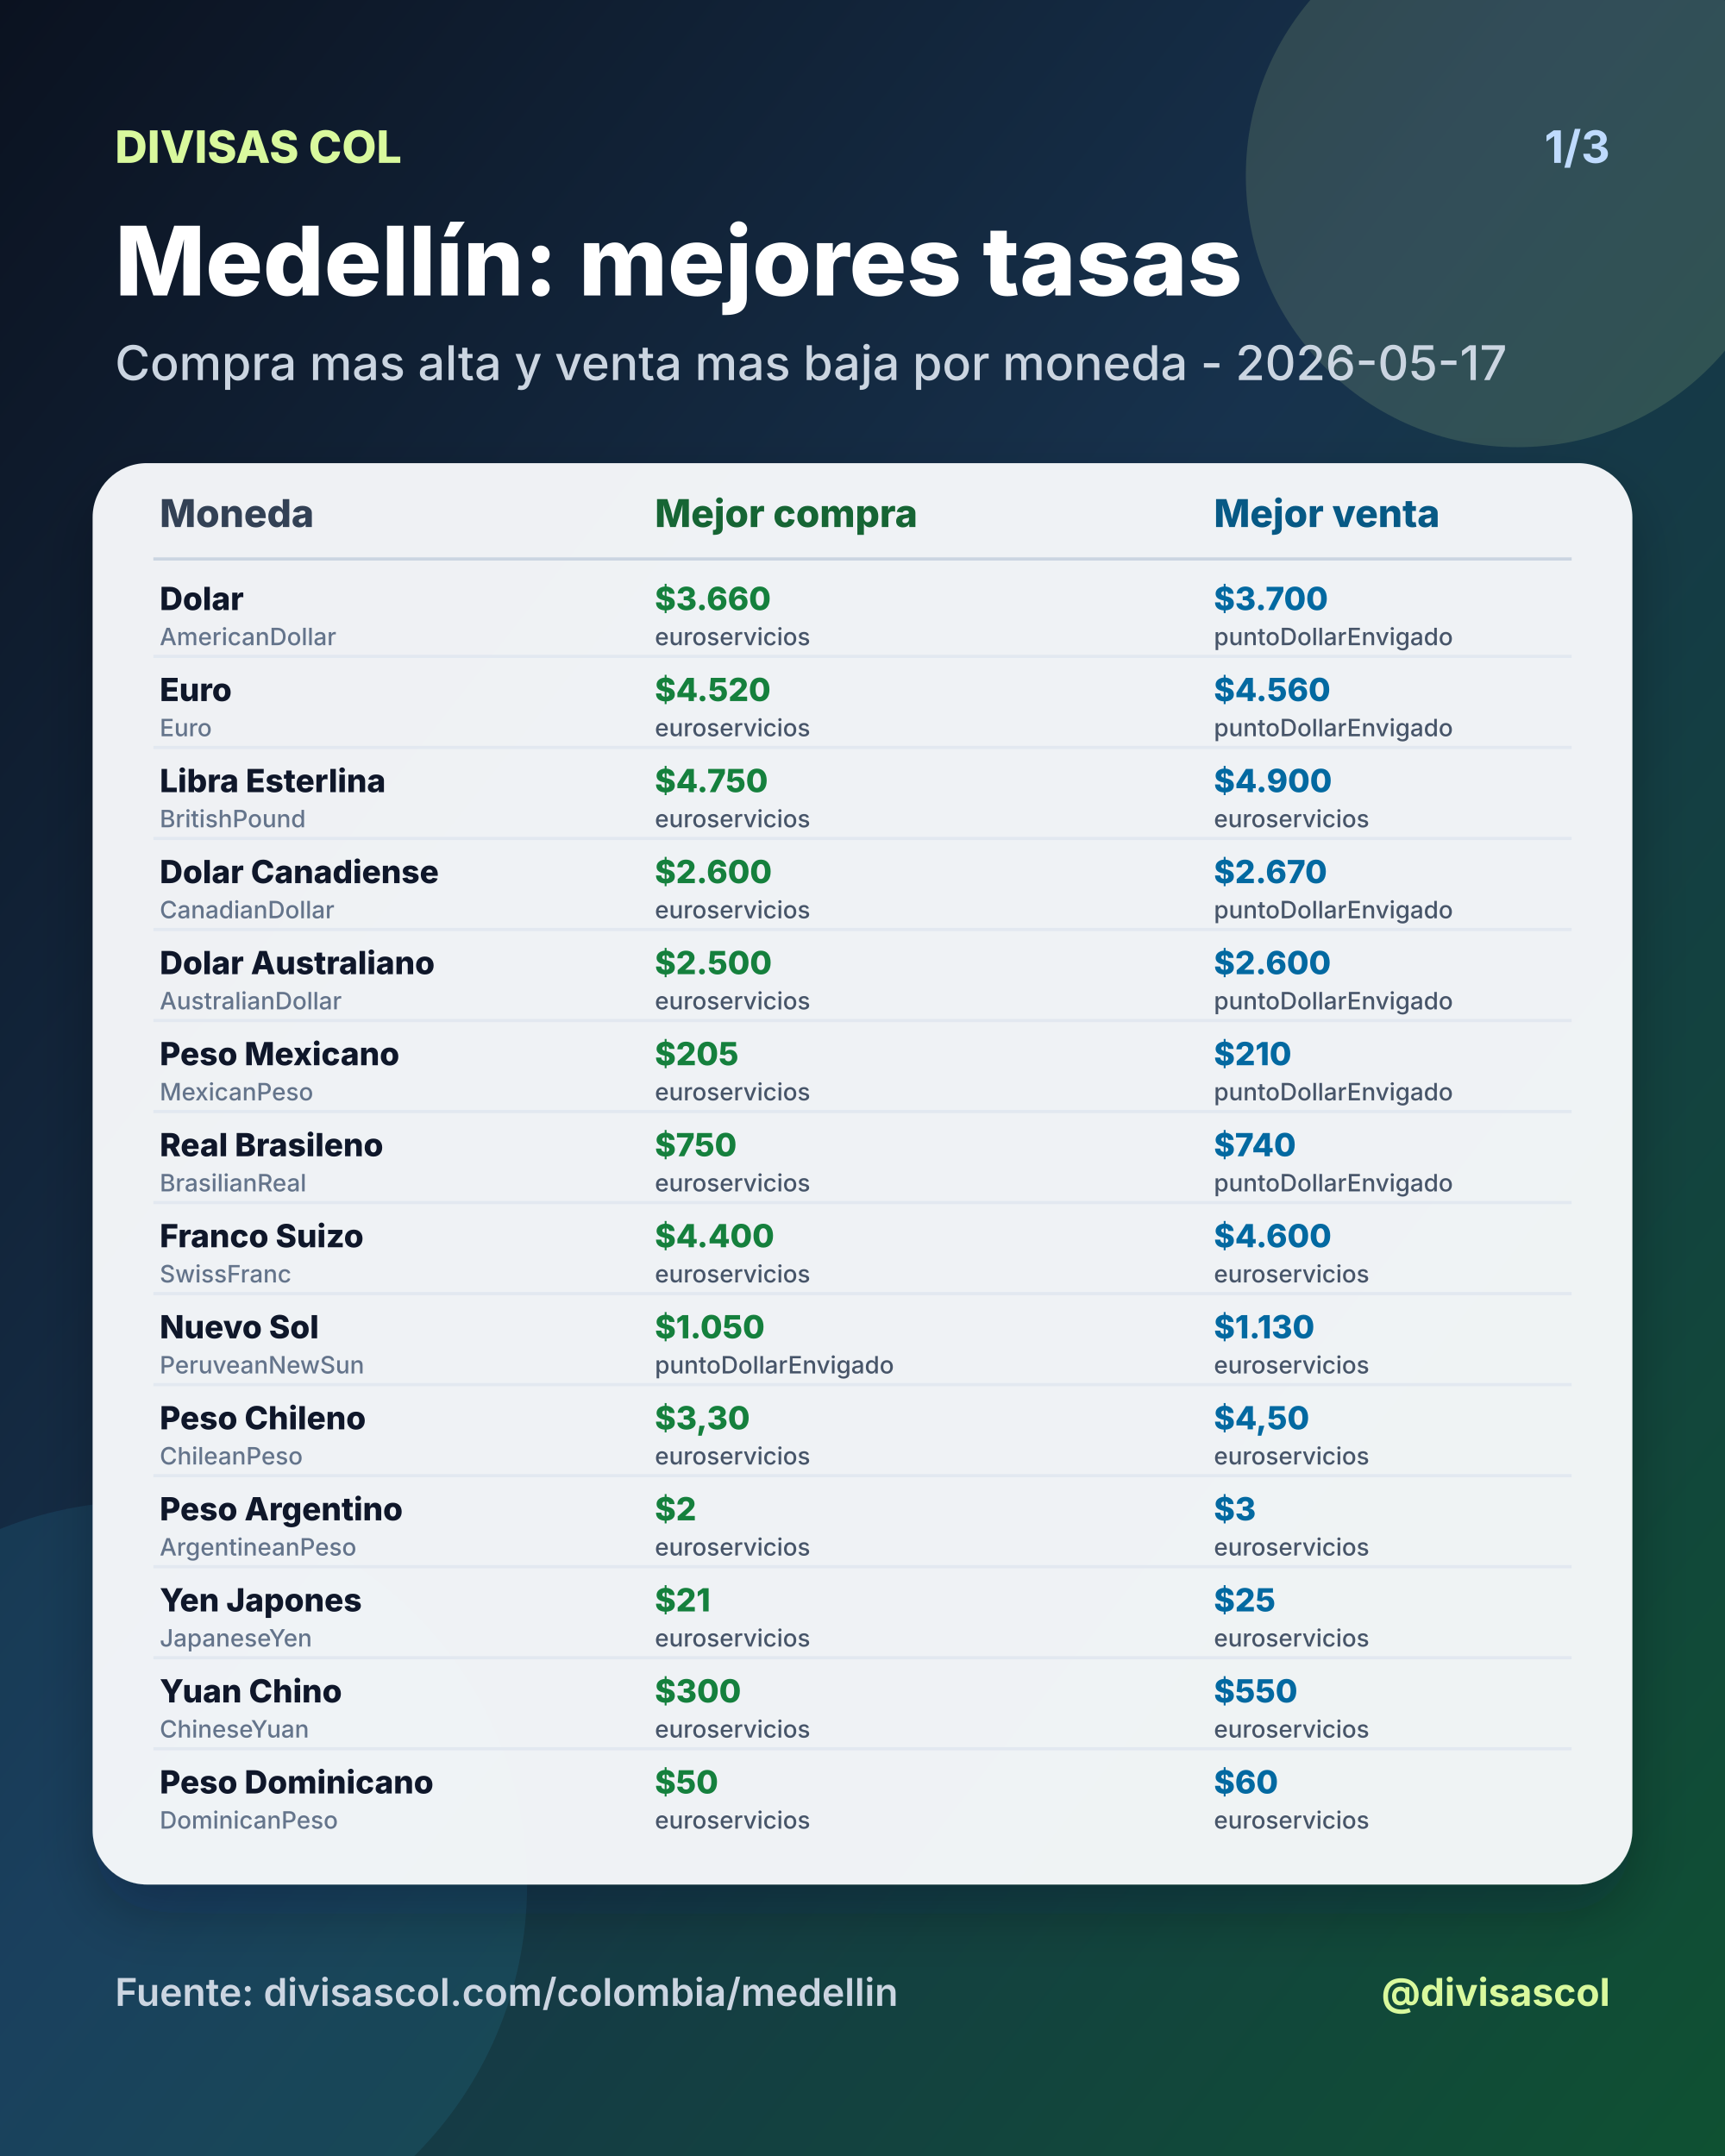
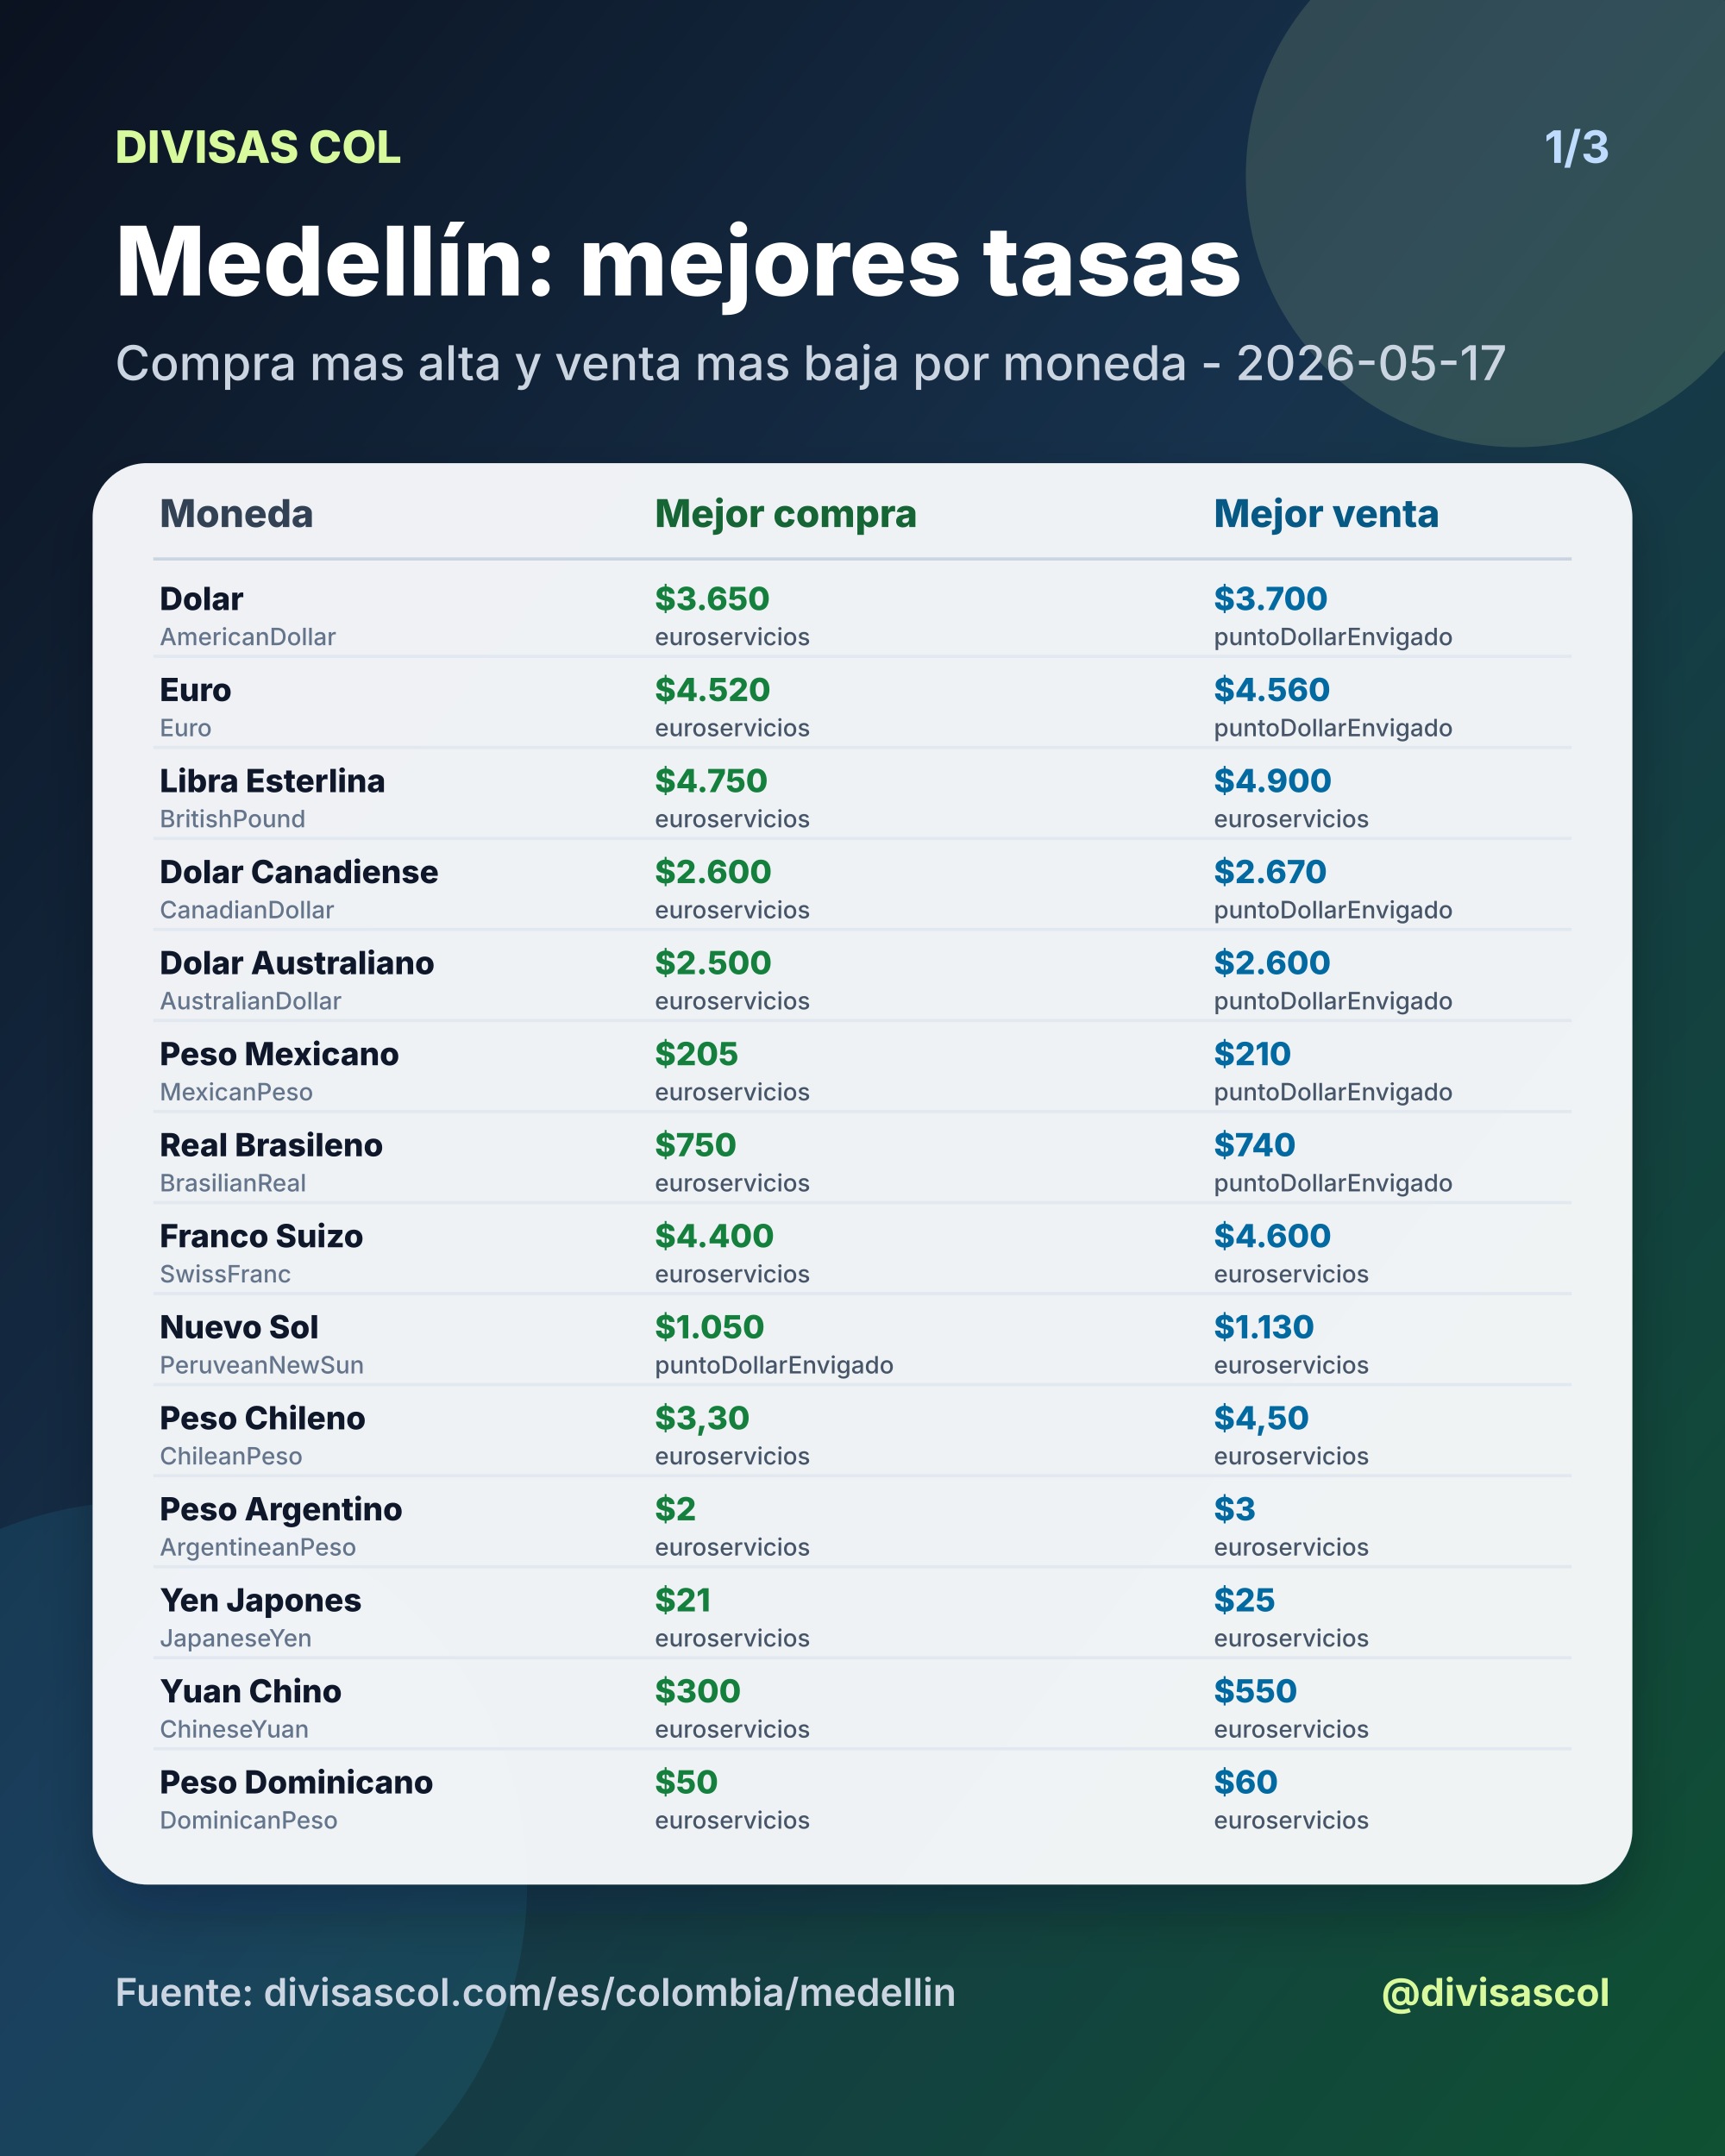
<svg xmlns="http://www.w3.org/2000/svg" width="1080" height="1350" viewBox="0 0 1080 1350">
  <defs>
    <linearGradient id="bg" x1="0" y1="0" x2="1" y2="1">
      <stop offset="0%" stop-color="#0b1220" />
      <stop offset="46%" stop-color="#17324d" />
      <stop offset="100%" stop-color="#0f5132" />
    </linearGradient>
    <filter id="shadow" x="-20%" y="-20%" width="140%" height="140%">
      <feDropShadow dx="0" dy="18" stdDeviation="18" flood-color="#020617" flood-opacity="0.28" />
    </filter>
  </defs>
  <rect width="1080" height="1350" fill="url(#bg)" />
  <circle cx="950" cy="110" r="170" fill="#d9f99d" opacity="0.14" />
  <circle cx="90" cy="1180" r="240" fill="#38bdf8" opacity="0.10" />
  <text x="72" y="102" fill="#d9f99d" font-size="28" font-family="Inter, Arial, sans-serif" font-weight="800" text-anchor="start">DIVISAS COL</text>
  <text x="1008" y="102" fill="#bfdbfe" font-size="28" font-family="Inter, Arial, sans-serif" font-weight="700" text-anchor="end">1/3</text>
  <text x="72" y="185" fill="#ffffff" font-size="60" font-family="Inter, Arial, sans-serif" font-weight="800" text-anchor="start">Medellín: mejores tasas</text>
  <text x="72" y="238" fill="#cbd5e1" font-size="30" font-family="Inter, Arial, sans-serif" font-weight="500" text-anchor="start">Compra mas alta y venta mas baja por moneda - 2026-05-17</text>
  <rect x="58" y="290" width="964" height="890" rx="34" fill="#f8fafc" opacity="0.96" filter="url(#shadow)" />
  <text x="100" y="330" fill="#334155" font-size="24" font-family="Inter, Arial, sans-serif" font-weight="800" text-anchor="start">Moneda</text>
  <text x="410" y="330" fill="#166534" font-size="24" font-family="Inter, Arial, sans-serif" font-weight="800" text-anchor="start">Mejor compra</text>
  <text x="760" y="330" fill="#075985" font-size="24" font-family="Inter, Arial, sans-serif" font-weight="800" text-anchor="start">Mejor venta</text>
  <line x1="96" y1="350" x2="984" y2="350" stroke="#cbd5e1" stroke-width="2" />
  <text x="100" y="382" fill="#0f172a" font-size="20" font-family="Inter, Arial, sans-serif" font-weight="800" text-anchor="start">Dolar</text>
  <text x="100" y="404" fill="#64748b" font-size="15" font-family="Inter, Arial, sans-serif" font-weight="500" text-anchor="start">AmericanDollar</text>
-   <text x="410" y="382" fill="#15803d" font-size="20" font-family="Inter, Arial, sans-serif" font-weight="800" text-anchor="start">$3.660</text>
+   <text x="410" y="382" fill="#15803d" font-size="20" font-family="Inter, Arial, sans-serif" font-weight="800" text-anchor="start">$3.650</text>
  <text x="410" y="404" fill="#475569" font-size="15" font-family="Inter, Arial, sans-serif" font-weight="500" text-anchor="start">euroservicios</text>
  <text x="760" y="382" fill="#0369a1" font-size="20" font-family="Inter, Arial, sans-serif" font-weight="800" text-anchor="start">$3.700</text>
  <text x="760" y="404" fill="#475569" font-size="15" font-family="Inter, Arial, sans-serif" font-weight="500" text-anchor="start">puntoDollarEnvigado</text>
  <line x1="96" y1="411" x2="984" y2="411" stroke="#e2e8f0" stroke-width="2" />
  <text x="100" y="439" fill="#0f172a" font-size="20" font-family="Inter, Arial, sans-serif" font-weight="800" text-anchor="start">Euro</text>
  <text x="100" y="461" fill="#64748b" font-size="15" font-family="Inter, Arial, sans-serif" font-weight="500" text-anchor="start">Euro</text>
  <text x="410" y="439" fill="#15803d" font-size="20" font-family="Inter, Arial, sans-serif" font-weight="800" text-anchor="start">$4.520</text>
  <text x="410" y="461" fill="#475569" font-size="15" font-family="Inter, Arial, sans-serif" font-weight="500" text-anchor="start">euroservicios</text>
  <text x="760" y="439" fill="#0369a1" font-size="20" font-family="Inter, Arial, sans-serif" font-weight="800" text-anchor="start">$4.560</text>
  <text x="760" y="461" fill="#475569" font-size="15" font-family="Inter, Arial, sans-serif" font-weight="500" text-anchor="start">puntoDollarEnvigado</text>
  <line x1="96" y1="468" x2="984" y2="468" stroke="#e2e8f0" stroke-width="2" />
  <text x="100" y="496" fill="#0f172a" font-size="20" font-family="Inter, Arial, sans-serif" font-weight="800" text-anchor="start">Libra Esterlina</text>
  <text x="100" y="518" fill="#64748b" font-size="15" font-family="Inter, Arial, sans-serif" font-weight="500" text-anchor="start">BritishPound</text>
  <text x="410" y="496" fill="#15803d" font-size="20" font-family="Inter, Arial, sans-serif" font-weight="800" text-anchor="start">$4.750</text>
  <text x="410" y="518" fill="#475569" font-size="15" font-family="Inter, Arial, sans-serif" font-weight="500" text-anchor="start">euroservicios</text>
  <text x="760" y="496" fill="#0369a1" font-size="20" font-family="Inter, Arial, sans-serif" font-weight="800" text-anchor="start">$4.900</text>
  <text x="760" y="518" fill="#475569" font-size="15" font-family="Inter, Arial, sans-serif" font-weight="500" text-anchor="start">euroservicios</text>
  <line x1="96" y1="525" x2="984" y2="525" stroke="#e2e8f0" stroke-width="2" />
  <text x="100" y="553" fill="#0f172a" font-size="20" font-family="Inter, Arial, sans-serif" font-weight="800" text-anchor="start">Dolar Canadiense</text>
  <text x="100" y="575" fill="#64748b" font-size="15" font-family="Inter, Arial, sans-serif" font-weight="500" text-anchor="start">CanadianDollar</text>
  <text x="410" y="553" fill="#15803d" font-size="20" font-family="Inter, Arial, sans-serif" font-weight="800" text-anchor="start">$2.600</text>
  <text x="410" y="575" fill="#475569" font-size="15" font-family="Inter, Arial, sans-serif" font-weight="500" text-anchor="start">euroservicios</text>
  <text x="760" y="553" fill="#0369a1" font-size="20" font-family="Inter, Arial, sans-serif" font-weight="800" text-anchor="start">$2.670</text>
  <text x="760" y="575" fill="#475569" font-size="15" font-family="Inter, Arial, sans-serif" font-weight="500" text-anchor="start">puntoDollarEnvigado</text>
  <line x1="96" y1="582" x2="984" y2="582" stroke="#e2e8f0" stroke-width="2" />
  <text x="100" y="610" fill="#0f172a" font-size="20" font-family="Inter, Arial, sans-serif" font-weight="800" text-anchor="start">Dolar Australiano</text>
  <text x="100" y="632" fill="#64748b" font-size="15" font-family="Inter, Arial, sans-serif" font-weight="500" text-anchor="start">AustralianDollar</text>
  <text x="410" y="610" fill="#15803d" font-size="20" font-family="Inter, Arial, sans-serif" font-weight="800" text-anchor="start">$2.500</text>
  <text x="410" y="632" fill="#475569" font-size="15" font-family="Inter, Arial, sans-serif" font-weight="500" text-anchor="start">euroservicios</text>
  <text x="760" y="610" fill="#0369a1" font-size="20" font-family="Inter, Arial, sans-serif" font-weight="800" text-anchor="start">$2.600</text>
  <text x="760" y="632" fill="#475569" font-size="15" font-family="Inter, Arial, sans-serif" font-weight="500" text-anchor="start">puntoDollarEnvigado</text>
  <line x1="96" y1="639" x2="984" y2="639" stroke="#e2e8f0" stroke-width="2" />
  <text x="100" y="667" fill="#0f172a" font-size="20" font-family="Inter, Arial, sans-serif" font-weight="800" text-anchor="start">Peso Mexicano</text>
  <text x="100" y="689" fill="#64748b" font-size="15" font-family="Inter, Arial, sans-serif" font-weight="500" text-anchor="start">MexicanPeso</text>
  <text x="410" y="667" fill="#15803d" font-size="20" font-family="Inter, Arial, sans-serif" font-weight="800" text-anchor="start">$205</text>
  <text x="410" y="689" fill="#475569" font-size="15" font-family="Inter, Arial, sans-serif" font-weight="500" text-anchor="start">euroservicios</text>
  <text x="760" y="667" fill="#0369a1" font-size="20" font-family="Inter, Arial, sans-serif" font-weight="800" text-anchor="start">$210</text>
  <text x="760" y="689" fill="#475569" font-size="15" font-family="Inter, Arial, sans-serif" font-weight="500" text-anchor="start">puntoDollarEnvigado</text>
  <line x1="96" y1="696" x2="984" y2="696" stroke="#e2e8f0" stroke-width="2" />
  <text x="100" y="724" fill="#0f172a" font-size="20" font-family="Inter, Arial, sans-serif" font-weight="800" text-anchor="start">Real Brasileno</text>
  <text x="100" y="746" fill="#64748b" font-size="15" font-family="Inter, Arial, sans-serif" font-weight="500" text-anchor="start">BrasilianReal</text>
  <text x="410" y="724" fill="#15803d" font-size="20" font-family="Inter, Arial, sans-serif" font-weight="800" text-anchor="start">$750</text>
  <text x="410" y="746" fill="#475569" font-size="15" font-family="Inter, Arial, sans-serif" font-weight="500" text-anchor="start">euroservicios</text>
  <text x="760" y="724" fill="#0369a1" font-size="20" font-family="Inter, Arial, sans-serif" font-weight="800" text-anchor="start">$740</text>
  <text x="760" y="746" fill="#475569" font-size="15" font-family="Inter, Arial, sans-serif" font-weight="500" text-anchor="start">puntoDollarEnvigado</text>
  <line x1="96" y1="753" x2="984" y2="753" stroke="#e2e8f0" stroke-width="2" />
  <text x="100" y="781" fill="#0f172a" font-size="20" font-family="Inter, Arial, sans-serif" font-weight="800" text-anchor="start">Franco Suizo</text>
  <text x="100" y="803" fill="#64748b" font-size="15" font-family="Inter, Arial, sans-serif" font-weight="500" text-anchor="start">SwissFranc</text>
  <text x="410" y="781" fill="#15803d" font-size="20" font-family="Inter, Arial, sans-serif" font-weight="800" text-anchor="start">$4.400</text>
  <text x="410" y="803" fill="#475569" font-size="15" font-family="Inter, Arial, sans-serif" font-weight="500" text-anchor="start">euroservicios</text>
  <text x="760" y="781" fill="#0369a1" font-size="20" font-family="Inter, Arial, sans-serif" font-weight="800" text-anchor="start">$4.600</text>
  <text x="760" y="803" fill="#475569" font-size="15" font-family="Inter, Arial, sans-serif" font-weight="500" text-anchor="start">euroservicios</text>
  <line x1="96" y1="810" x2="984" y2="810" stroke="#e2e8f0" stroke-width="2" />
  <text x="100" y="838" fill="#0f172a" font-size="20" font-family="Inter, Arial, sans-serif" font-weight="800" text-anchor="start">Nuevo Sol</text>
  <text x="100" y="860" fill="#64748b" font-size="15" font-family="Inter, Arial, sans-serif" font-weight="500" text-anchor="start">PeruveanNewSun</text>
  <text x="410" y="838" fill="#15803d" font-size="20" font-family="Inter, Arial, sans-serif" font-weight="800" text-anchor="start">$1.050</text>
  <text x="410" y="860" fill="#475569" font-size="15" font-family="Inter, Arial, sans-serif" font-weight="500" text-anchor="start">puntoDollarEnvigado</text>
  <text x="760" y="838" fill="#0369a1" font-size="20" font-family="Inter, Arial, sans-serif" font-weight="800" text-anchor="start">$1.130</text>
  <text x="760" y="860" fill="#475569" font-size="15" font-family="Inter, Arial, sans-serif" font-weight="500" text-anchor="start">euroservicios</text>
  <line x1="96" y1="867" x2="984" y2="867" stroke="#e2e8f0" stroke-width="2" />
  <text x="100" y="895" fill="#0f172a" font-size="20" font-family="Inter, Arial, sans-serif" font-weight="800" text-anchor="start">Peso Chileno</text>
  <text x="100" y="917" fill="#64748b" font-size="15" font-family="Inter, Arial, sans-serif" font-weight="500" text-anchor="start">ChileanPeso</text>
  <text x="410" y="895" fill="#15803d" font-size="20" font-family="Inter, Arial, sans-serif" font-weight="800" text-anchor="start">$3,30</text>
  <text x="410" y="917" fill="#475569" font-size="15" font-family="Inter, Arial, sans-serif" font-weight="500" text-anchor="start">euroservicios</text>
  <text x="760" y="895" fill="#0369a1" font-size="20" font-family="Inter, Arial, sans-serif" font-weight="800" text-anchor="start">$4,50</text>
  <text x="760" y="917" fill="#475569" font-size="15" font-family="Inter, Arial, sans-serif" font-weight="500" text-anchor="start">euroservicios</text>
  <line x1="96" y1="924" x2="984" y2="924" stroke="#e2e8f0" stroke-width="2" />
  <text x="100" y="952" fill="#0f172a" font-size="20" font-family="Inter, Arial, sans-serif" font-weight="800" text-anchor="start">Peso Argentino</text>
  <text x="100" y="974" fill="#64748b" font-size="15" font-family="Inter, Arial, sans-serif" font-weight="500" text-anchor="start">ArgentineanPeso</text>
  <text x="410" y="952" fill="#15803d" font-size="20" font-family="Inter, Arial, sans-serif" font-weight="800" text-anchor="start">$2</text>
  <text x="410" y="974" fill="#475569" font-size="15" font-family="Inter, Arial, sans-serif" font-weight="500" text-anchor="start">euroservicios</text>
  <text x="760" y="952" fill="#0369a1" font-size="20" font-family="Inter, Arial, sans-serif" font-weight="800" text-anchor="start">$3</text>
  <text x="760" y="974" fill="#475569" font-size="15" font-family="Inter, Arial, sans-serif" font-weight="500" text-anchor="start">euroservicios</text>
  <line x1="96" y1="981" x2="984" y2="981" stroke="#e2e8f0" stroke-width="2" />
  <text x="100" y="1009" fill="#0f172a" font-size="20" font-family="Inter, Arial, sans-serif" font-weight="800" text-anchor="start">Yen Japones</text>
  <text x="100" y="1031" fill="#64748b" font-size="15" font-family="Inter, Arial, sans-serif" font-weight="500" text-anchor="start">JapaneseYen</text>
  <text x="410" y="1009" fill="#15803d" font-size="20" font-family="Inter, Arial, sans-serif" font-weight="800" text-anchor="start">$21</text>
  <text x="410" y="1031" fill="#475569" font-size="15" font-family="Inter, Arial, sans-serif" font-weight="500" text-anchor="start">euroservicios</text>
  <text x="760" y="1009" fill="#0369a1" font-size="20" font-family="Inter, Arial, sans-serif" font-weight="800" text-anchor="start">$25</text>
  <text x="760" y="1031" fill="#475569" font-size="15" font-family="Inter, Arial, sans-serif" font-weight="500" text-anchor="start">euroservicios</text>
  <line x1="96" y1="1038" x2="984" y2="1038" stroke="#e2e8f0" stroke-width="2" />
  <text x="100" y="1066" fill="#0f172a" font-size="20" font-family="Inter, Arial, sans-serif" font-weight="800" text-anchor="start">Yuan Chino</text>
  <text x="100" y="1088" fill="#64748b" font-size="15" font-family="Inter, Arial, sans-serif" font-weight="500" text-anchor="start">ChineseYuan</text>
  <text x="410" y="1066" fill="#15803d" font-size="20" font-family="Inter, Arial, sans-serif" font-weight="800" text-anchor="start">$300</text>
  <text x="410" y="1088" fill="#475569" font-size="15" font-family="Inter, Arial, sans-serif" font-weight="500" text-anchor="start">euroservicios</text>
  <text x="760" y="1066" fill="#0369a1" font-size="20" font-family="Inter, Arial, sans-serif" font-weight="800" text-anchor="start">$550</text>
  <text x="760" y="1088" fill="#475569" font-size="15" font-family="Inter, Arial, sans-serif" font-weight="500" text-anchor="start">euroservicios</text>
  <line x1="96" y1="1095" x2="984" y2="1095" stroke="#e2e8f0" stroke-width="2" />
  <text x="100" y="1123" fill="#0f172a" font-size="20" font-family="Inter, Arial, sans-serif" font-weight="800" text-anchor="start">Peso Dominicano</text>
  <text x="100" y="1145" fill="#64748b" font-size="15" font-family="Inter, Arial, sans-serif" font-weight="500" text-anchor="start">DominicanPeso</text>
  <text x="410" y="1123" fill="#15803d" font-size="20" font-family="Inter, Arial, sans-serif" font-weight="800" text-anchor="start">$50</text>
  <text x="410" y="1145" fill="#475569" font-size="15" font-family="Inter, Arial, sans-serif" font-weight="500" text-anchor="start">euroservicios</text>
  <text x="760" y="1123" fill="#0369a1" font-size="20" font-family="Inter, Arial, sans-serif" font-weight="800" text-anchor="start">$60</text>
  <text x="760" y="1145" fill="#475569" font-size="15" font-family="Inter, Arial, sans-serif" font-weight="500" text-anchor="start">euroservicios</text>
-   <text x="72" y="1256" fill="#cbd5e1" font-size="24" font-family="Inter, Arial, sans-serif" font-weight="600" text-anchor="start">Fuente: divisascol.com/colombia/medellin</text>
+   <text x="72" y="1256" fill="#cbd5e1" font-size="24" font-family="Inter, Arial, sans-serif" font-weight="600" text-anchor="start">Fuente: divisascol.com/es/colombia/medellin</text>
  <text x="1008" y="1256" fill="#d9f99d" font-size="24" font-family="Inter, Arial, sans-serif" font-weight="700" text-anchor="end">@divisascol</text>
</svg>
